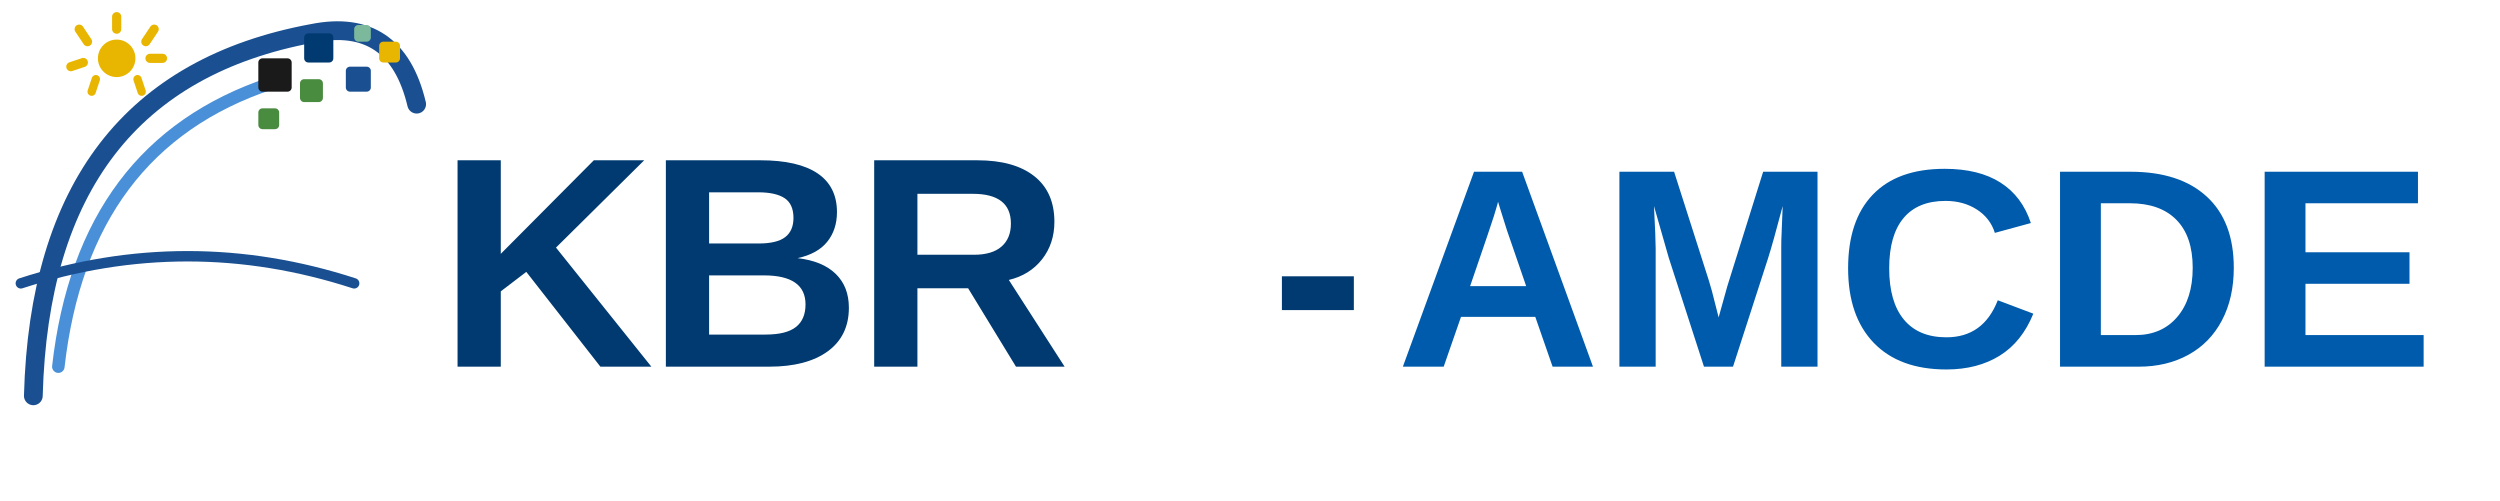
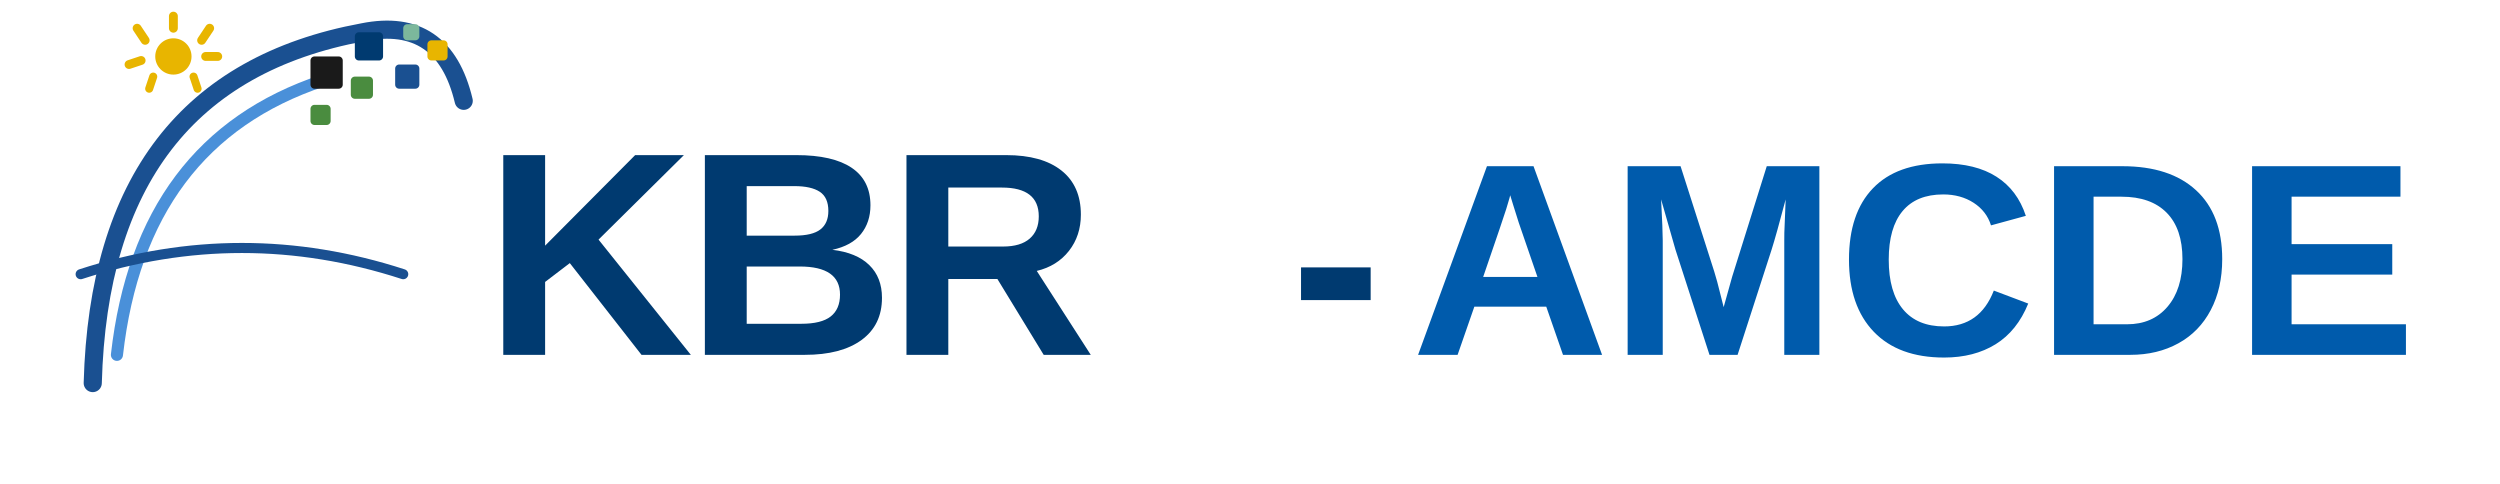
- <svg xmlns="http://www.w3.org/2000/svg" viewBox="0 0 600 120">
-   <path d="M 8 95 Q 10 20 75 8 Q 95 4 100 25" fill="none" stroke="#1a5091" stroke-width="4.5" stroke-linecap="round" />
-   <path d="M 14 88 Q 20 35 65 20" fill="none" stroke="#4a90d9" stroke-width="3" stroke-linecap="round" />
-   <path d="M 5 68 Q 45 55 85 68" fill="none" stroke="#1a5091" stroke-width="2.5" stroke-linecap="round" />
-   <circle cx="28" cy="14" r="4.5" fill="#e8b500" />
-   <line x1="28" y1="4" x2="28" y2="7" stroke="#e8b500" stroke-width="2.2" stroke-linecap="round" />
-   <line x1="19" y1="7" x2="21" y2="10" stroke="#e8b500" stroke-width="2.2" stroke-linecap="round" />
-   <line x1="17" y1="16" x2="20" y2="15" stroke="#e8b500" stroke-width="2.2" stroke-linecap="round" />
-   <line x1="37" y1="7" x2="35" y2="10" stroke="#e8b500" stroke-width="2.2" stroke-linecap="round" />
-   <line x1="39" y1="14" x2="36" y2="14" stroke="#e8b500" stroke-width="2.2" stroke-linecap="round" />
-   <line x1="22" y1="22" x2="23" y2="19" stroke="#e8b500" stroke-width="2" stroke-linecap="round" />
-   <line x1="34" y1="22" x2="33" y2="19" stroke="#e8b500" stroke-width="2" stroke-linecap="round" />
-   <rect x="62" y="14" width="8" height="8" fill="#1a1a1a" rx="1" />
-   <rect x="73" y="8" width="7" height="7" fill="#003a70" rx="1" />
-   <rect x="83" y="16" width="6" height="6" fill="#1a5091" rx="1" />
-   <rect x="72" y="19" width="5.5" height="5.5" fill="#4a8c3f" rx="1" />
-   <rect x="62" y="26" width="5" height="5" fill="#4a8c3f" rx="1" />
-   <rect x="91" y="10" width="5" height="5" fill="#e8b500" rx="1" />
-   <rect x="85" y="6" width="4" height="4" fill="#7cb89c" rx="1" />
-   <text x="105" y="88" font-family="'Arial Black', 'Impact', Arial, sans-serif" font-weight="900" font-size="72" fill="#003a70" letter-spacing="-2">KBR</text>
-   <text x="305" y="88" font-family="'Arial Black', 'Impact', Arial, sans-serif" font-weight="900" font-size="68" fill="#003a70">-</text>
-   <text x="335" y="88" font-family="'Arial Black', 'Impact', Arial, sans-serif" font-weight="900" font-size="68" fill="#005bac" letter-spacing="0">AMCDE</text>
+ <svg xmlns="http://www.w3.org/2000/svg" viewBox="0 0 620 120">
+   <path d="M 23 95 Q 25 20 90 8 Q 110 4 115 25" fill="none" stroke="#1a5091" stroke-width="4.5" stroke-linecap="round" />
+   <path d="M 29 88 Q 35 35 80 20" fill="none" stroke="#4a90d9" stroke-width="3" stroke-linecap="round" />
+   <path d="M 20 68 Q 60 55 100 68" fill="none" stroke="#1a5091" stroke-width="2.5" stroke-linecap="round" />
+   <circle cx="43" cy="14" r="4.5" fill="#e8b500" />
+   <line x1="43" y1="4" x2="43" y2="7" stroke="#e8b500" stroke-width="2.2" stroke-linecap="round" />
+   <line x1="34" y1="7" x2="36" y2="10" stroke="#e8b500" stroke-width="2.2" stroke-linecap="round" />
+   <line x1="32" y1="16" x2="35" y2="15" stroke="#e8b500" stroke-width="2.2" stroke-linecap="round" />
+   <line x1="52" y1="7" x2="50" y2="10" stroke="#e8b500" stroke-width="2.2" stroke-linecap="round" />
+   <line x1="54" y1="14" x2="51" y2="14" stroke="#e8b500" stroke-width="2.2" stroke-linecap="round" />
+   <line x1="37" y1="22" x2="38" y2="19" stroke="#e8b500" stroke-width="2" stroke-linecap="round" />
+   <line x1="49" y1="22" x2="48" y2="19" stroke="#e8b500" stroke-width="2" stroke-linecap="round" />
+   <rect x="77" y="14" width="8" height="8" fill="#1a1a1a" rx="1" />
+   <rect x="88" y="8" width="7" height="7" fill="#003a70" rx="1" />
+   <rect x="98" y="16" width="6" height="6" fill="#1a5091" rx="1" />
+   <rect x="87" y="19" width="5.5" height="5.5" fill="#4a8c3f" rx="1" />
+   <rect x="77" y="26" width="5" height="5" fill="#4a8c3f" rx="1" />
+   <rect x="106" y="10" width="5" height="5" fill="#e8b500" rx="1" />
+   <rect x="100" y="6" width="4" height="4" fill="#7cb89c" rx="1" />
+   <text x="120" y="88" font-family="'Arial Black', 'Impact', Arial, sans-serif" font-weight="900" font-size="72" fill="#003a70" letter-spacing="-2">KBR</text>
+   <text x="320" y="88" font-family="'Arial Black', 'Impact', Arial, sans-serif" font-weight="900" font-size="68" fill="#003a70">-</text>
+   <text x="350" y="88" font-family="'Arial Black', 'Impact', Arial, sans-serif" font-weight="900" font-size="68" fill="#005bac" letter-spacing="0">AMCDE</text>
</svg>
